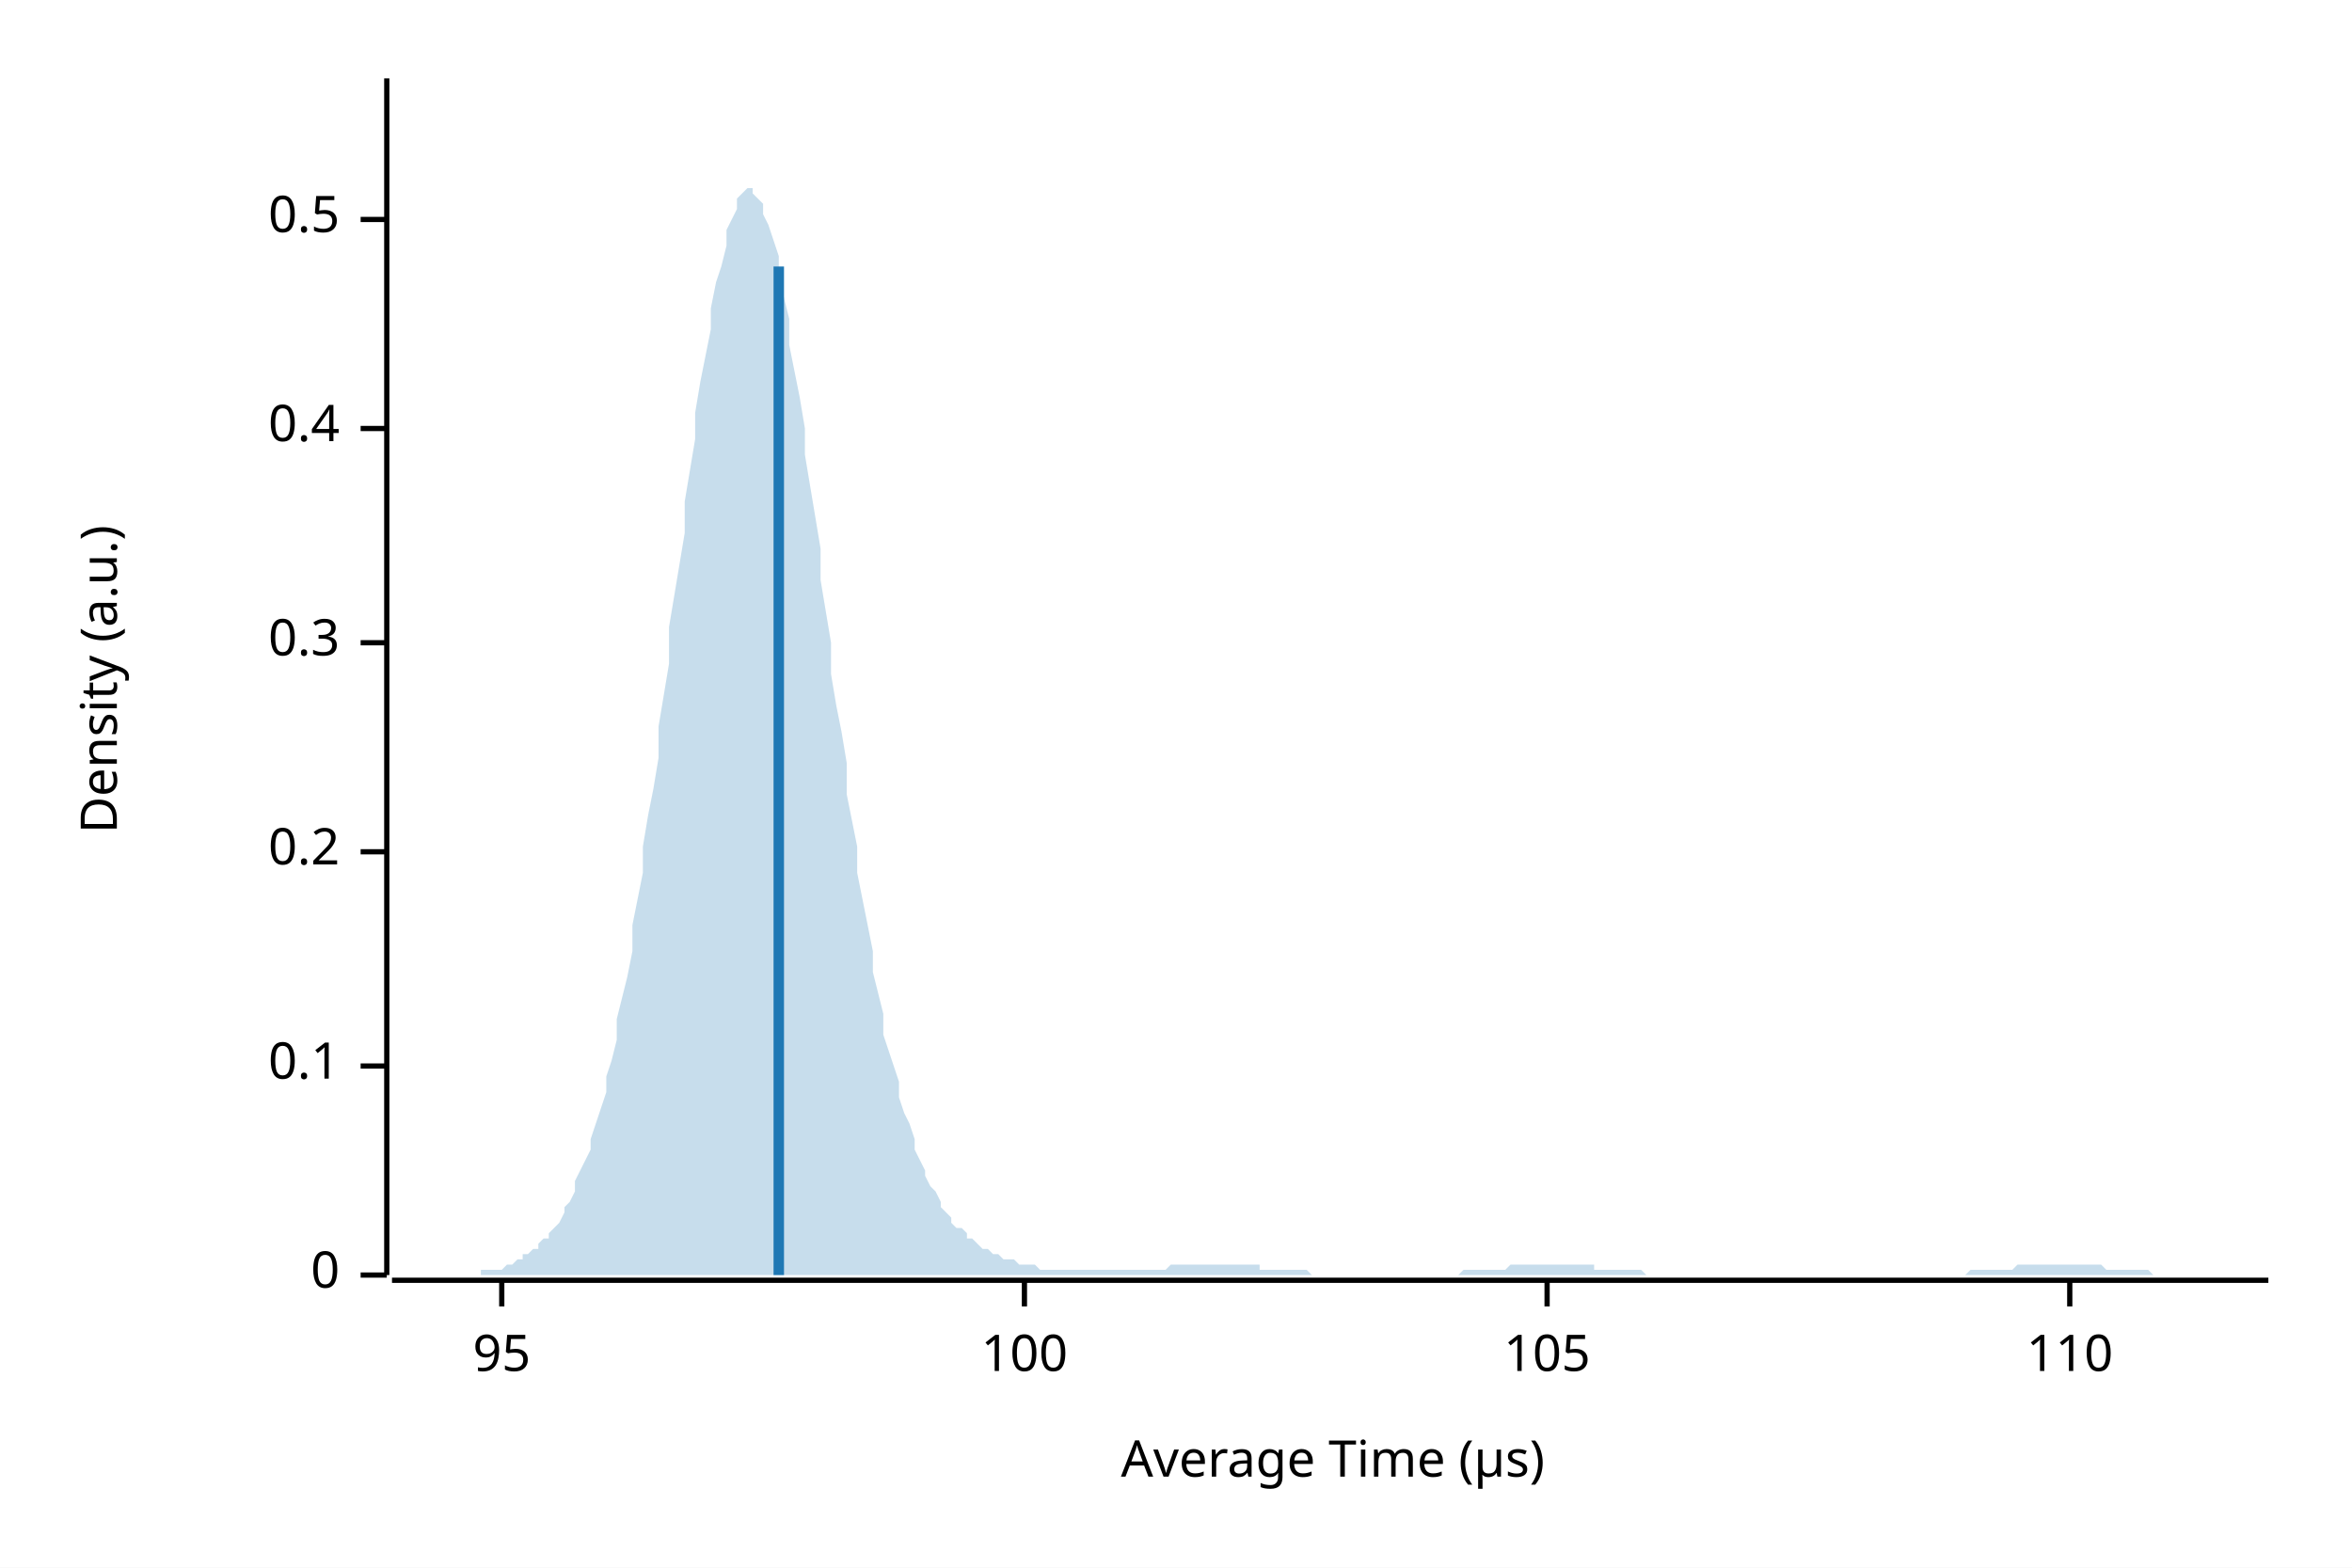
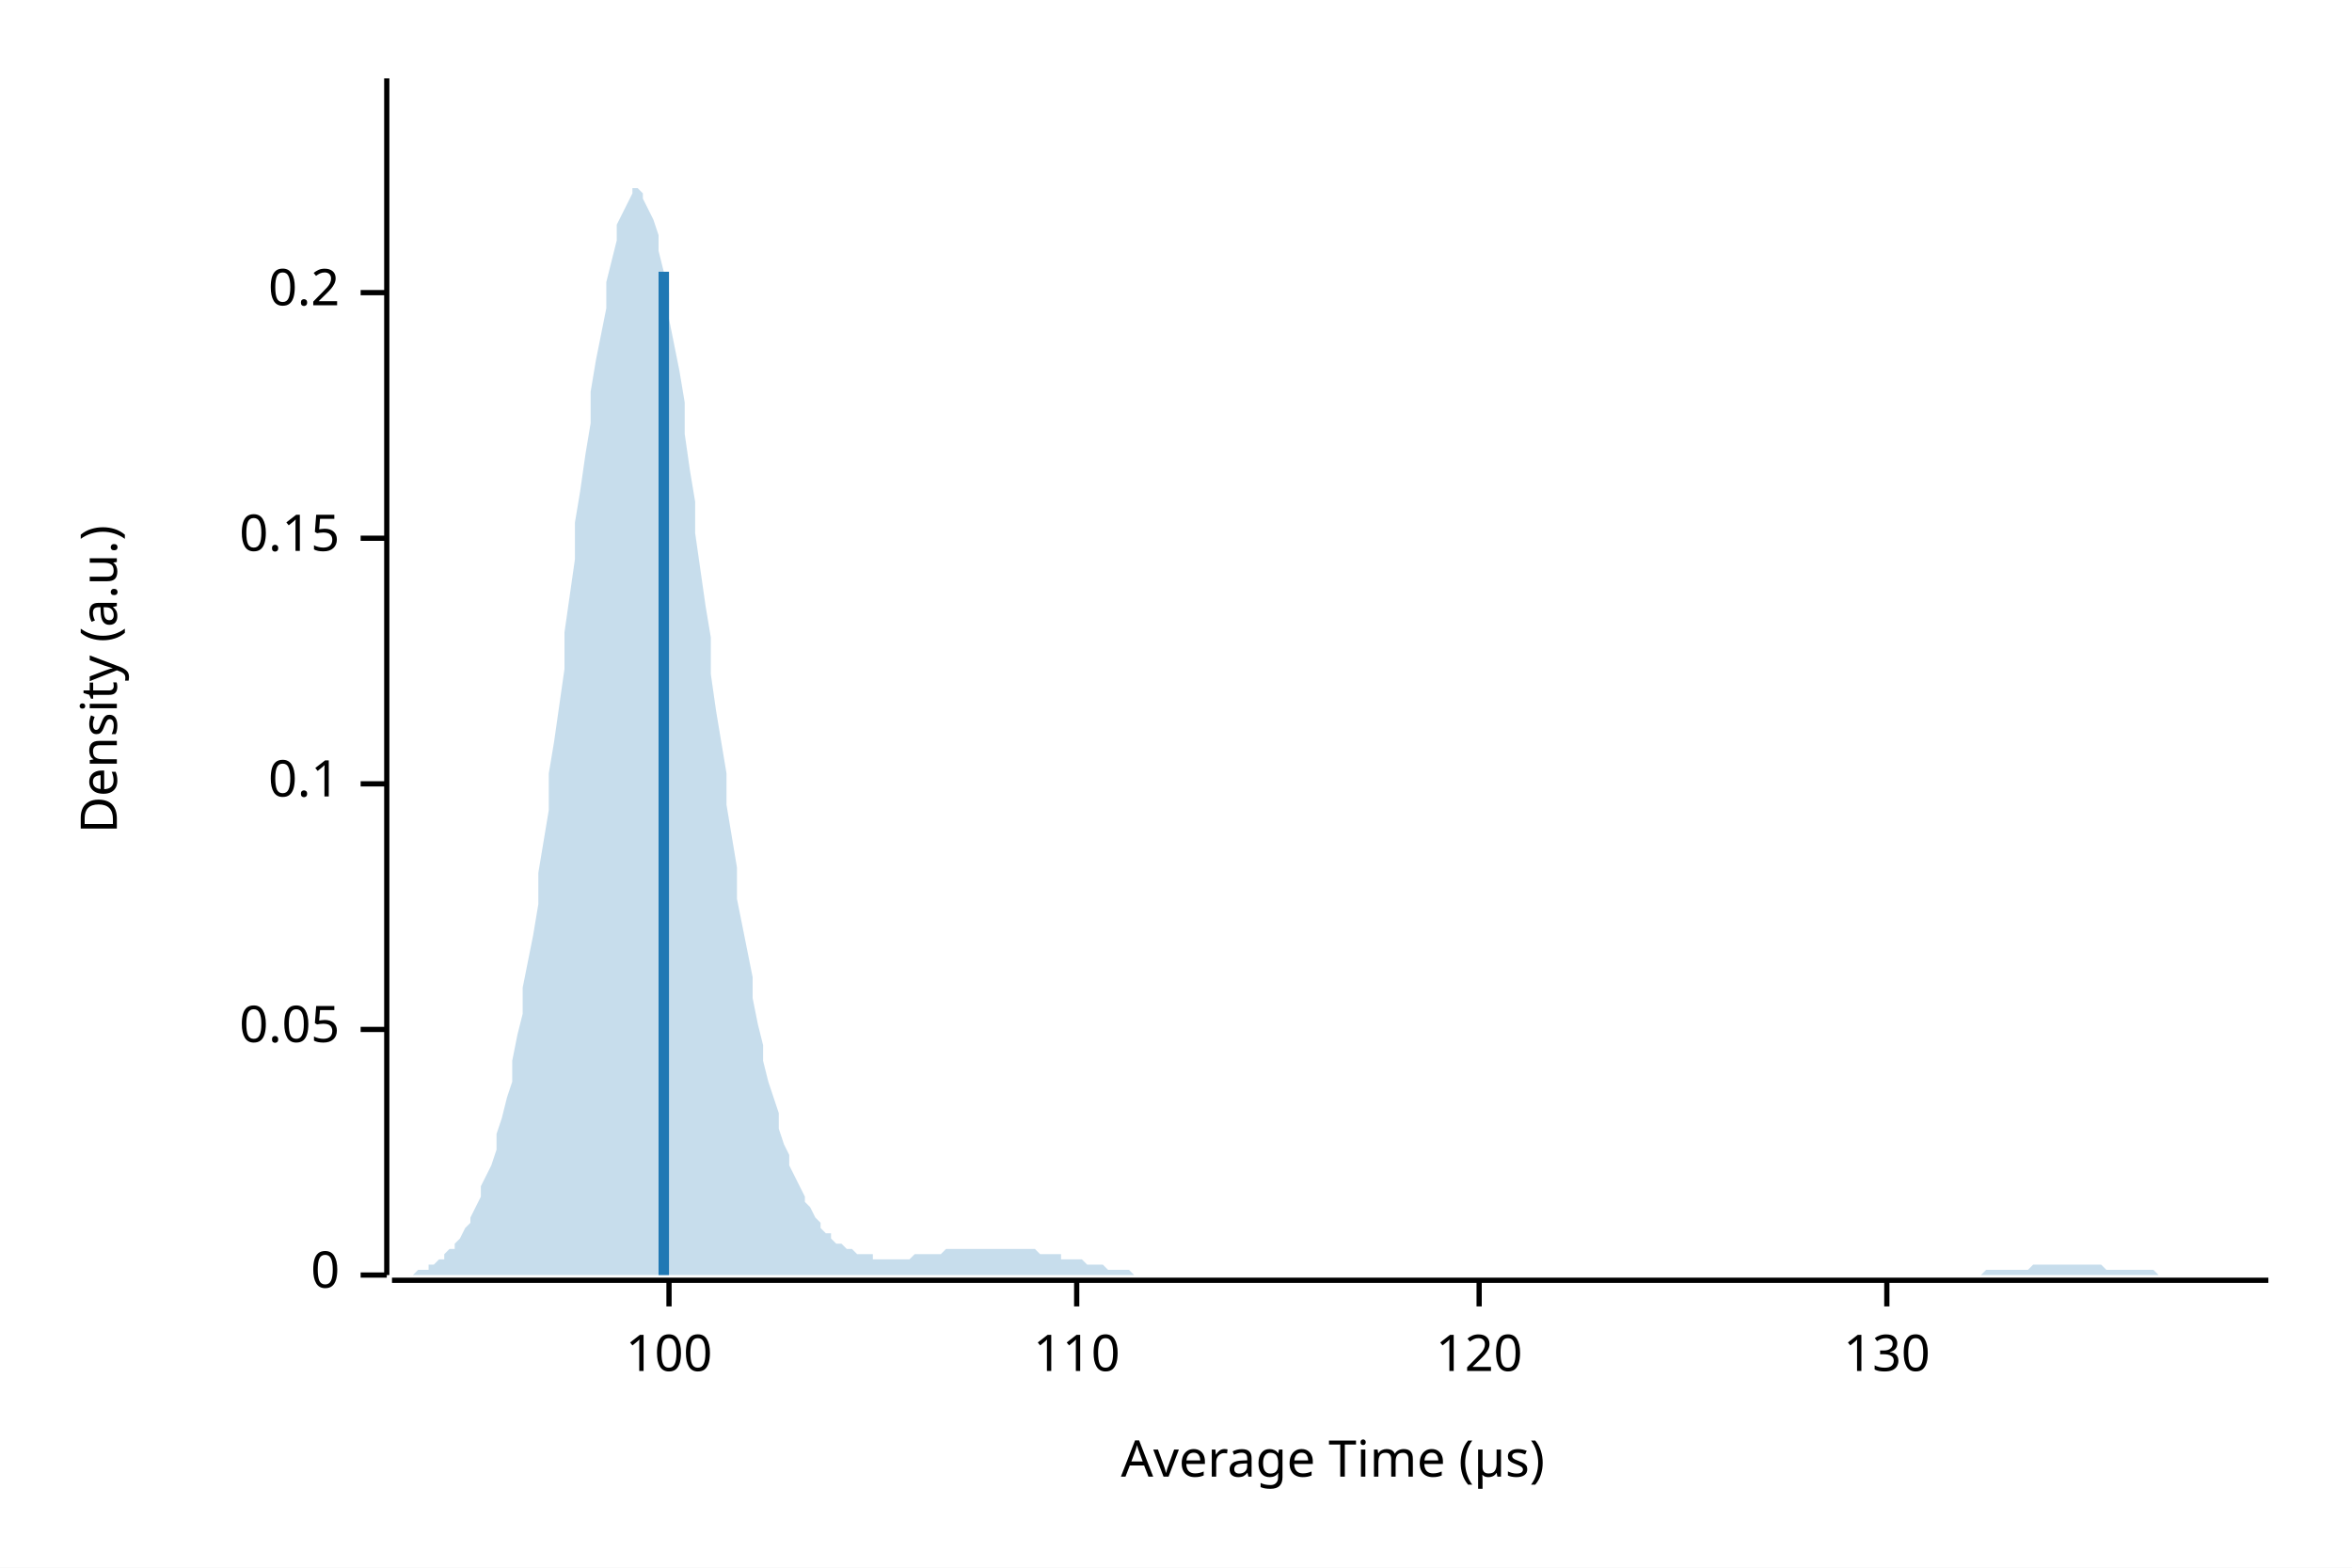
<svg xmlns="http://www.w3.org/2000/svg" width="450" height="300" viewBox="0 0 450 300">
  <rect width="100%" height="100%" fill="white" />
  <text x="15" y="130" dy="0.76em" text-anchor="middle" font-family="sans-serif" font-size="9.677" opacity="1" fill="#000000" transform="rotate(270, 15, 130)">
Density (a.u.)
</text>
  <text x="255" y="285" dy="-0.5ex" text-anchor="middle" font-family="sans-serif" font-size="9.677" opacity="1" fill="#000000">
Average Time (µs)
</text>
  <polyline fill="none" opacity="1" stroke="#000000" stroke-width="1" points="74,15 74,244 " />
  <text x="65" y="244" dy="0.5ex" text-anchor="end" font-family="sans-serif" font-size="9.677" opacity="1" fill="#000000">
0
</text>
  <polyline fill="none" opacity="1" stroke="#000000" stroke-width="1" points="69,244 74,244 " />
-   <text x="65" y="204" dy="0.5ex" text-anchor="end" font-family="sans-serif" font-size="9.677" opacity="1" fill="#000000">
+   <text x="65" y="197" dy="0.5ex" text-anchor="end" font-family="sans-serif" font-size="9.677" opacity="1" fill="#000000">
+ 0.05
+ </text>
+   <polyline fill="none" opacity="1" stroke="#000000" stroke-width="1" points="69,197 74,197 " />
+   <text x="65" y="150" dy="0.5ex" text-anchor="end" font-family="sans-serif" font-size="9.677" opacity="1" fill="#000000">
0.1
</text>
-   <polyline fill="none" opacity="1" stroke="#000000" stroke-width="1" points="69,204 74,204 " />
-   <text x="65" y="163" dy="0.5ex" text-anchor="end" font-family="sans-serif" font-size="9.677" opacity="1" fill="#000000">
+   <polyline fill="none" opacity="1" stroke="#000000" stroke-width="1" points="69,150 74,150 " />
+   <text x="65" y="103" dy="0.5ex" text-anchor="end" font-family="sans-serif" font-size="9.677" opacity="1" fill="#000000">
+ 0.15
+ </text>
+   <polyline fill="none" opacity="1" stroke="#000000" stroke-width="1" points="69,103 74,103 " />
+   <text x="65" y="56" dy="0.5ex" text-anchor="end" font-family="sans-serif" font-size="9.677" opacity="1" fill="#000000">
0.2
</text>
-   <polyline fill="none" opacity="1" stroke="#000000" stroke-width="1" points="69,163 74,163 " />
-   <text x="65" y="123" dy="0.5ex" text-anchor="end" font-family="sans-serif" font-size="9.677" opacity="1" fill="#000000">
- 0.3
- </text>
-   <polyline fill="none" opacity="1" stroke="#000000" stroke-width="1" points="69,123 74,123 " />
-   <text x="65" y="82" dy="0.5ex" text-anchor="end" font-family="sans-serif" font-size="9.677" opacity="1" fill="#000000">
- 0.4
- </text>
-   <polyline fill="none" opacity="1" stroke="#000000" stroke-width="1" points="69,82 74,82 " />
-   <text x="65" y="42" dy="0.5ex" text-anchor="end" font-family="sans-serif" font-size="9.677" opacity="1" fill="#000000">
- 0.5
- </text>
-   <polyline fill="none" opacity="1" stroke="#000000" stroke-width="1" points="69,42 74,42 " />
+   <polyline fill="none" opacity="1" stroke="#000000" stroke-width="1" points="69,56 74,56 " />
  <polyline fill="none" opacity="1" stroke="#000000" stroke-width="1" points="75,245 434,245 " />
-   <text x="96" y="255" dy="0.76em" text-anchor="middle" font-family="sans-serif" font-size="9.677" opacity="1" fill="#000000">
- 95
- </text>
-   <polyline fill="none" opacity="1" stroke="#000000" stroke-width="1" points="96,245 96,250 " />
-   <text x="196" y="255" dy="0.76em" text-anchor="middle" font-family="sans-serif" font-size="9.677" opacity="1" fill="#000000">
+   <text x="128" y="255" dy="0.76em" text-anchor="middle" font-family="sans-serif" font-size="9.677" opacity="1" fill="#000000">
100
</text>
-   <polyline fill="none" opacity="1" stroke="#000000" stroke-width="1" points="196,245 196,250 " />
-   <text x="296" y="255" dy="0.76em" text-anchor="middle" font-family="sans-serif" font-size="9.677" opacity="1" fill="#000000">
- 105
- </text>
-   <polyline fill="none" opacity="1" stroke="#000000" stroke-width="1" points="296,245 296,250 " />
-   <text x="396" y="255" dy="0.76em" text-anchor="middle" font-family="sans-serif" font-size="9.677" opacity="1" fill="#000000">
+   <polyline fill="none" opacity="1" stroke="#000000" stroke-width="1" points="128,245 128,250 " />
+   <text x="206" y="255" dy="0.76em" text-anchor="middle" font-family="sans-serif" font-size="9.677" opacity="1" fill="#000000">
110
</text>
-   <polyline fill="none" opacity="1" stroke="#000000" stroke-width="1" points="396,245 396,250 " />
-   <polygon opacity="0.25" fill="#1F78B4" points="75,244 75,244 76,244 77,244 77,244 78,244 79,244 80,244 80,244 81,244 82,244 82,244 83,244 84,244 85,244 85,244 86,244 87,244 87,244 88,244 89,244 90,244 90,244 91,244 92,244 92,243 93,243 94,243 95,243 95,243 96,243 97,242 98,242 98,242 99,241 100,241 100,240 101,240 102,239 103,239 103,238 104,237 105,237 105,236 106,235 107,234 108,232 108,231 109,230 110,228 110,226 111,224 112,222 113,220 113,218 114,215 115,212 116,209 116,206 117,203 118,199 118,195 119,191 120,187 121,182 121,177 122,172 123,167 123,162 124,156 125,151 126,145 126,139 127,133 128,127 128,120 129,114 130,108 131,102 131,96 132,90 133,84 133,79 134,73 135,68 136,63 136,59 137,54 138,51 139,47 139,44 140,42 141,40 141,38 142,37 143,36 144,36 144,37 145,38 146,39 146,41 147,43 148,46 149,49 149,53 150,57 151,61 151,66 152,71 153,76 154,82 154,87 155,93 156,99 157,105 157,111 158,117 159,123 159,129 160,135 161,140 162,146 162,152 163,157 164,162 164,167 165,172 166,177 167,182 167,186 168,190 169,194 169,198 170,201 171,204 172,207 172,210 173,213 174,215 175,218 175,220 176,222 177,224 177,225 178,227 179,228 180,230 180,231 181,232 182,233 182,234 183,235 184,235 185,236 185,237 186,237 187,238 187,238 188,239 189,239 190,240 190,240 191,240 192,241 192,241 193,241 194,241 195,242 195,242 196,242 197,242 198,242 198,242 199,243 200,243 200,243 201,243 202,243 203,243 203,243 204,243 205,243 205,243 206,243 207,243 208,243 208,243 209,243 210,243 210,243 211,243 212,243 213,243 213,243 214,243 215,243 216,243 216,243 217,243 218,243 218,243 219,243 220,243 221,243 221,243 222,243 223,243 223,243 224,242 225,242 226,242 226,242 227,242 228,242 228,242 229,242 230,242 231,242 231,242 232,242 233,242 233,242 234,242 235,242 236,242 236,242 237,242 238,242 239,242 239,242 240,242 241,242 241,243 242,243 243,243 244,243 244,243 245,243 246,243 246,243 247,243 248,243 249,243 249,243 250,243 251,244 251,244 252,244 253,244 254,244 254,244 255,244 256,244 257,244 257,244 258,244 259,244 259,244 260,244 261,244 262,244 262,244 263,244 264,244 264,244 265,244 266,244 267,244 267,244 268,244 269,244 269,244 270,244 271,244 272,244 272,244 273,244 274,244 275,244 275,244 276,244 277,244 277,244 278,244 279,244 280,243 280,243 281,243 282,243 282,243 283,243 284,243 285,243 285,243 286,243 287,243 287,243 288,243 289,242 290,242 290,242 291,242 292,242 292,242 293,242 294,242 295,242 295,242 296,242 297,242 298,242 298,242 299,242 300,242 300,242 301,242 302,242 303,242 303,242 304,242 305,242 305,243 306,243 307,243 308,243 308,243 309,243 310,243 310,243 311,243 312,243 313,243 313,243 314,243 315,244 316,244 316,244 317,244 318,244 318,244 319,244 320,244 321,244 321,244 322,244 323,244 323,244 324,244 325,244 326,244 326,244 327,244 328,244 328,244 329,244 330,244 331,244 331,244 332,244 333,244 333,244 334,244 335,244 336,244 336,244 337,244 338,244 339,244 339,244 340,244 341,244 341,244 342,244 343,244 344,244 344,244 345,244 346,244 346,244 347,244 348,244 349,244 349,244 350,244 351,244 351,244 352,244 353,244 354,244 354,244 355,244 356,244 357,244 357,244 358,244 359,244 359,244 360,244 361,244 362,244 362,244 363,244 364,244 364,244 365,244 366,244 367,244 367,244 368,244 369,244 369,244 370,244 371,244 372,244 372,244 373,244 374,244 375,244 375,244 376,244 377,243 377,243 378,243 379,243 380,243 380,243 381,243 382,243 382,243 383,243 384,243 385,243 385,243 386,242 387,242 387,242 388,242 389,242 390,242 390,242 391,242 392,242 392,242 393,242 394,242 395,242 395,242 396,242 397,242 398,242 398,242 399,242 400,242 400,242 401,242 402,242 403,243 403,243 404,243 405,243 405,243 406,243 407,243 408,243 408,243 409,243 410,243 410,243 411,243 412,244 413,244 413,244 414,244 415,244 416,244 416,244 417,244 418,244 418,244 419,244 420,244 421,244 421,244 422,244 423,244 423,244 424,244 425,244 426,244 426,244 427,244 428,244 428,244 429,244 430,244 431,244 431,244 432,244 433,244 434,244 434,244 75,244 " />
-   <polyline fill="none" opacity="1" stroke="#1F78B4" stroke-width="2" points="149,244 149,51 " />
+   <polyline fill="none" opacity="1" stroke="#000000" stroke-width="1" points="206,245 206,250 " />
+   <text x="283" y="255" dy="0.76em" text-anchor="middle" font-family="sans-serif" font-size="9.677" opacity="1" fill="#000000">
+ 120
+ </text>
+   <polyline fill="none" opacity="1" stroke="#000000" stroke-width="1" points="283,245 283,250 " />
+   <text x="361" y="255" dy="0.76em" text-anchor="middle" font-family="sans-serif" font-size="9.677" opacity="1" fill="#000000">
+ 130
+ </text>
+   <polyline fill="none" opacity="1" stroke="#000000" stroke-width="1" points="361,245 361,250 " />
+   <polygon opacity="0.25" fill="#1F78B4" points="75,244 75,244 76,244 77,244 77,244 78,244 79,244 80,243 80,243 81,243 82,243 82,242 83,242 84,241 85,241 85,240 86,239 87,239 87,238 88,237 89,235 90,234 90,233 91,231 92,229 92,227 93,225 94,223 95,220 95,217 96,214 97,210 98,207 98,203 99,198 100,194 100,189 101,184 102,179 103,173 103,167 104,161 105,155 105,148 106,142 107,135 108,128 108,121 109,114 110,107 110,100 111,94 112,87 113,81 113,75 114,69 115,64 116,59 116,54 117,50 118,46 118,43 119,41 120,39 121,37 121,36 122,36 123,37 123,38 124,40 125,42 126,45 126,48 127,52 128,56 128,61 129,66 130,71 131,77 131,83 132,90 133,96 133,102 134,109 135,116 136,122 136,129 137,136 138,142 139,148 139,154 140,160 141,166 141,172 142,177 143,182 144,187 144,191 145,196 146,200 146,203 147,207 148,210 149,213 149,216 150,219 151,221 151,223 152,225 153,227 154,229 154,230 155,231 156,233 157,234 157,235 158,236 159,236 159,237 160,238 161,238 162,239 162,239 163,239 164,240 164,240 165,240 166,240 167,240 167,241 168,241 169,241 169,241 170,241 171,241 172,241 172,241 173,241 174,241 175,240 175,240 176,240 177,240 177,240 178,240 179,240 180,240 180,240 181,239 182,239 182,239 183,239 184,239 185,239 185,239 186,239 187,239 187,239 188,239 189,239 190,239 190,239 191,239 192,239 192,239 193,239 194,239 195,239 195,239 196,239 197,239 198,239 198,239 199,240 200,240 200,240 201,240 202,240 203,240 203,241 204,241 205,241 205,241 206,241 207,241 208,242 208,242 209,242 210,242 210,242 211,242 212,243 213,243 213,243 214,243 215,243 216,243 216,243 217,244 218,244 218,244 219,244 220,244 221,244 221,244 222,244 223,244 223,244 224,244 225,244 226,244 226,244 227,244 228,244 228,244 229,244 230,244 231,244 231,244 232,244 233,244 233,244 234,244 235,244 236,244 236,244 237,244 238,244 239,244 239,244 240,244 241,244 241,244 242,244 243,244 244,244 244,244 245,244 246,244 246,244 247,244 248,244 249,244 249,244 250,244 251,244 251,244 252,244 253,244 254,244 254,244 255,244 256,244 257,244 257,244 258,244 259,244 259,244 260,244 261,244 262,244 262,244 263,244 264,244 264,244 265,244 266,244 267,244 267,244 268,244 269,244 269,244 270,244 271,244 272,244 272,244 273,244 274,244 275,244 275,244 276,244 277,244 277,244 278,244 279,244 280,244 280,244 281,244 282,244 282,244 283,244 284,244 285,244 285,244 286,244 287,244 287,244 288,244 289,244 290,244 290,244 291,244 292,244 292,244 293,244 294,244 295,244 295,244 296,244 297,244 298,244 298,244 299,244 300,244 300,244 301,244 302,244 303,244 303,244 304,244 305,244 305,244 306,244 307,244 308,244 308,244 309,244 310,244 310,244 311,244 312,244 313,244 313,244 314,244 315,244 316,244 316,244 317,244 318,244 318,244 319,244 320,244 321,244 321,244 322,244 323,244 323,244 324,244 325,244 326,244 326,244 327,244 328,244 328,244 329,244 330,244 331,244 331,244 332,244 333,244 333,244 334,244 335,244 336,244 336,244 337,244 338,244 339,244 339,244 340,244 341,244 341,244 342,244 343,244 344,244 344,244 345,244 346,244 346,244 347,244 348,244 349,244 349,244 350,244 351,244 351,244 352,244 353,244 354,244 354,244 355,244 356,244 357,244 357,244 358,244 359,244 359,244 360,244 361,244 362,244 362,244 363,244 364,244 364,244 365,244 366,244 367,244 367,244 368,244 369,244 369,244 370,244 371,244 372,244 372,244 373,244 374,244 375,244 375,244 376,244 377,244 377,244 378,244 379,244 380,243 380,243 381,243 382,243 382,243 383,243 384,243 385,243 385,243 386,243 387,243 387,243 388,243 389,242 390,242 390,242 391,242 392,242 392,242 393,242 394,242 395,242 395,242 396,242 397,242 398,242 398,242 399,242 400,242 400,242 401,242 402,242 403,243 403,243 404,243 405,243 405,243 406,243 407,243 408,243 408,243 409,243 410,243 410,243 411,243 412,243 413,244 413,244 414,244 415,244 416,244 416,244 417,244 418,244 418,244 419,244 420,244 421,244 421,244 422,244 423,244 423,244 424,244 425,244 426,244 426,244 427,244 428,244 428,244 429,244 430,244 431,244 431,244 432,244 433,244 434,244 434,244 75,244 " />
+   <polyline fill="none" opacity="1" stroke="#1F78B4" stroke-width="2" points="127,244 127,52 " />
</svg>
